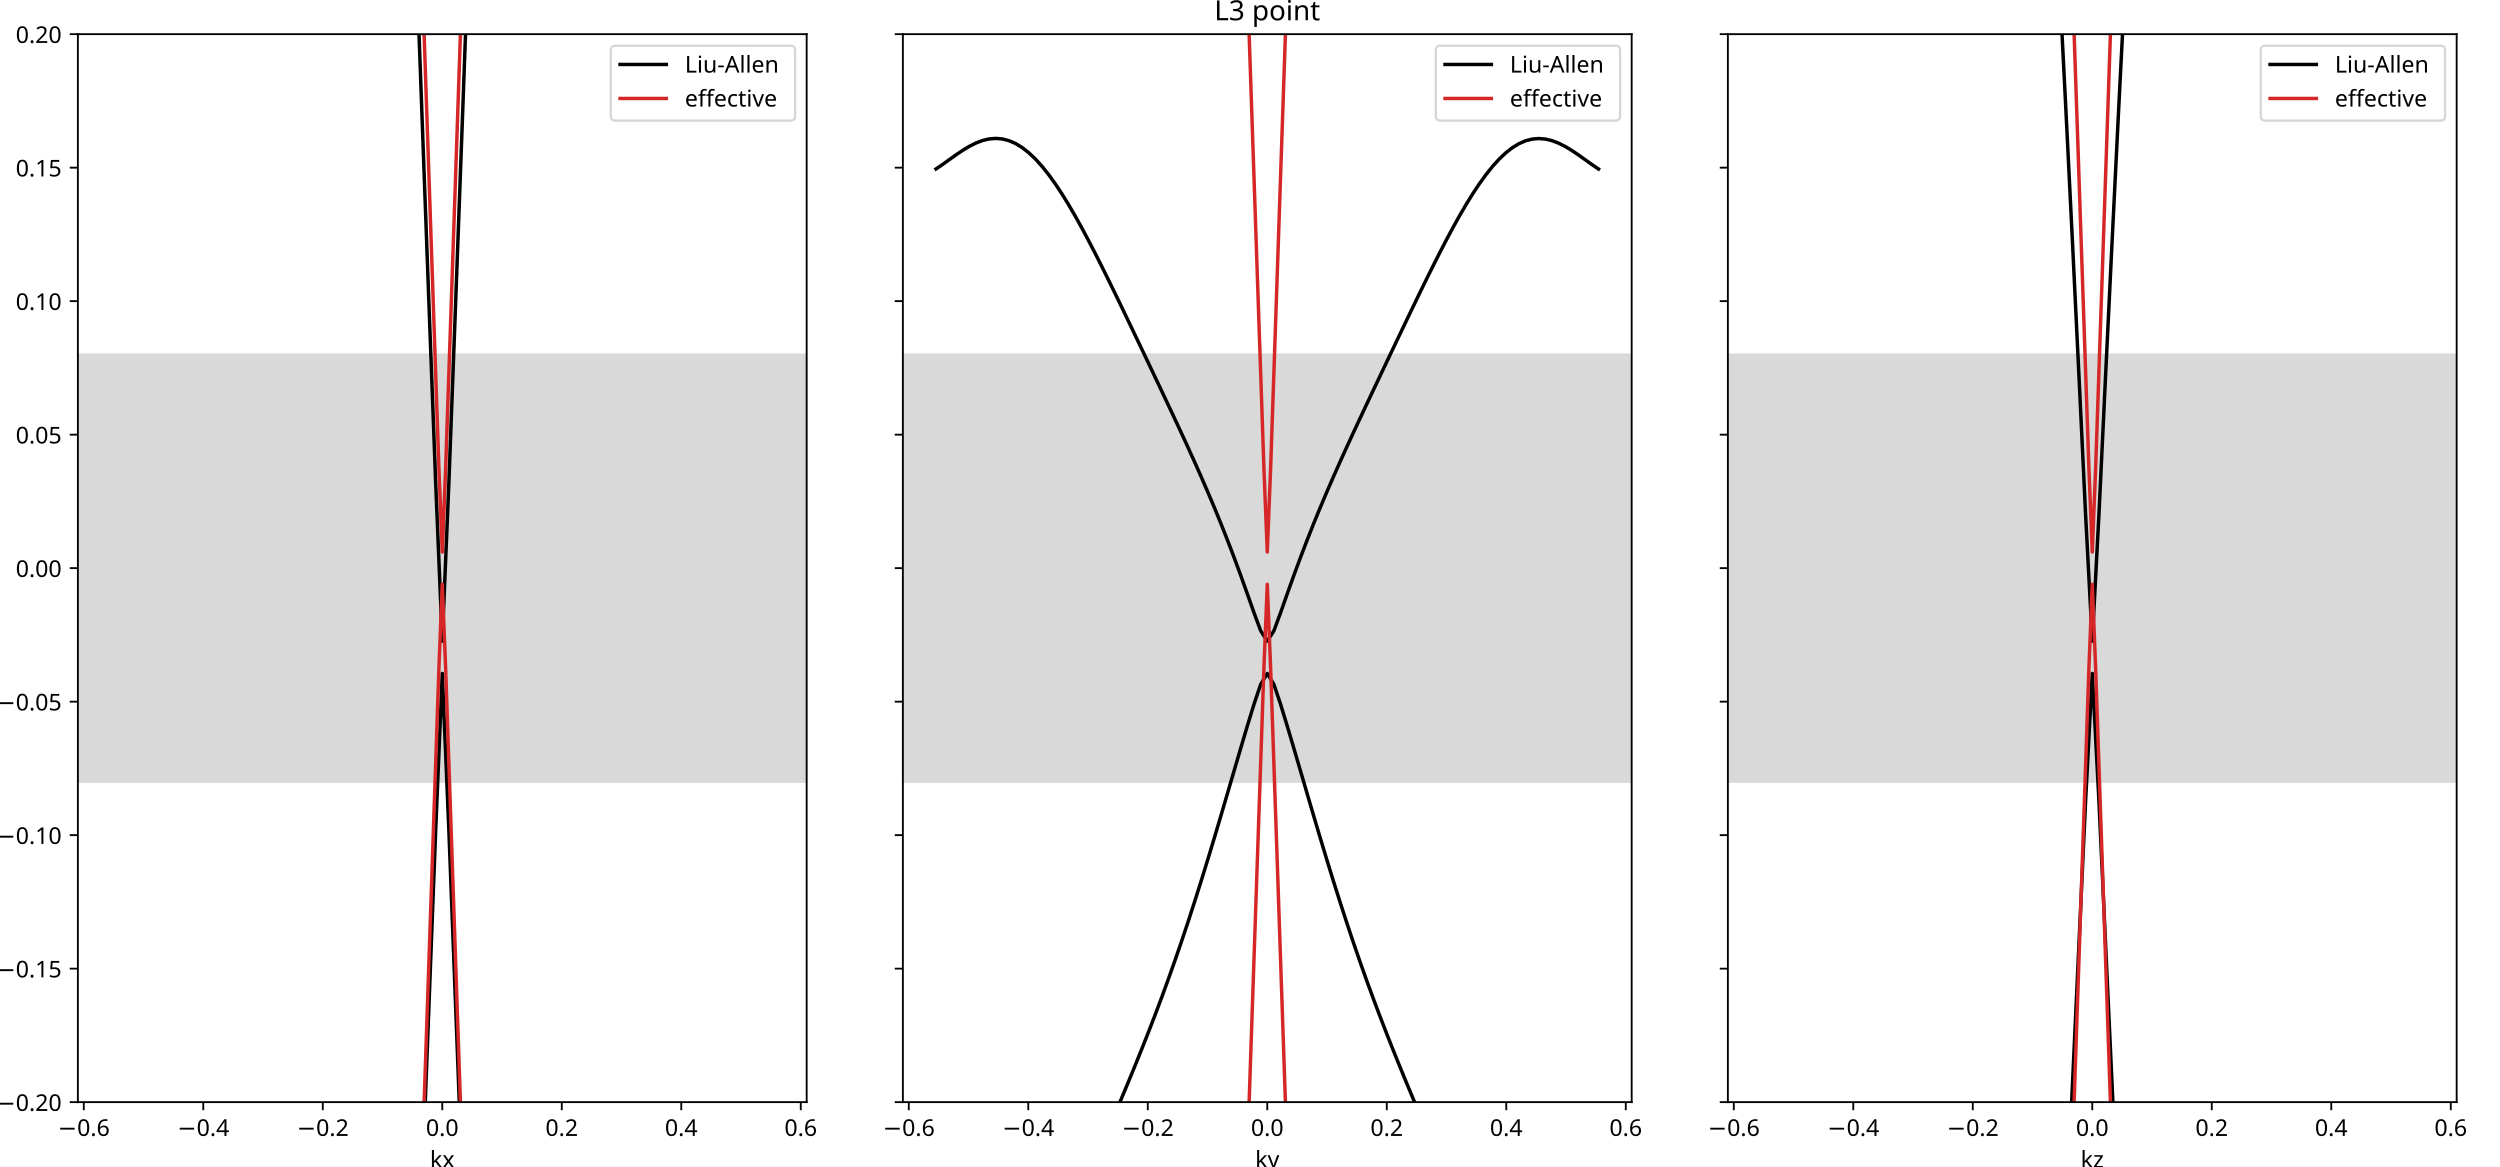
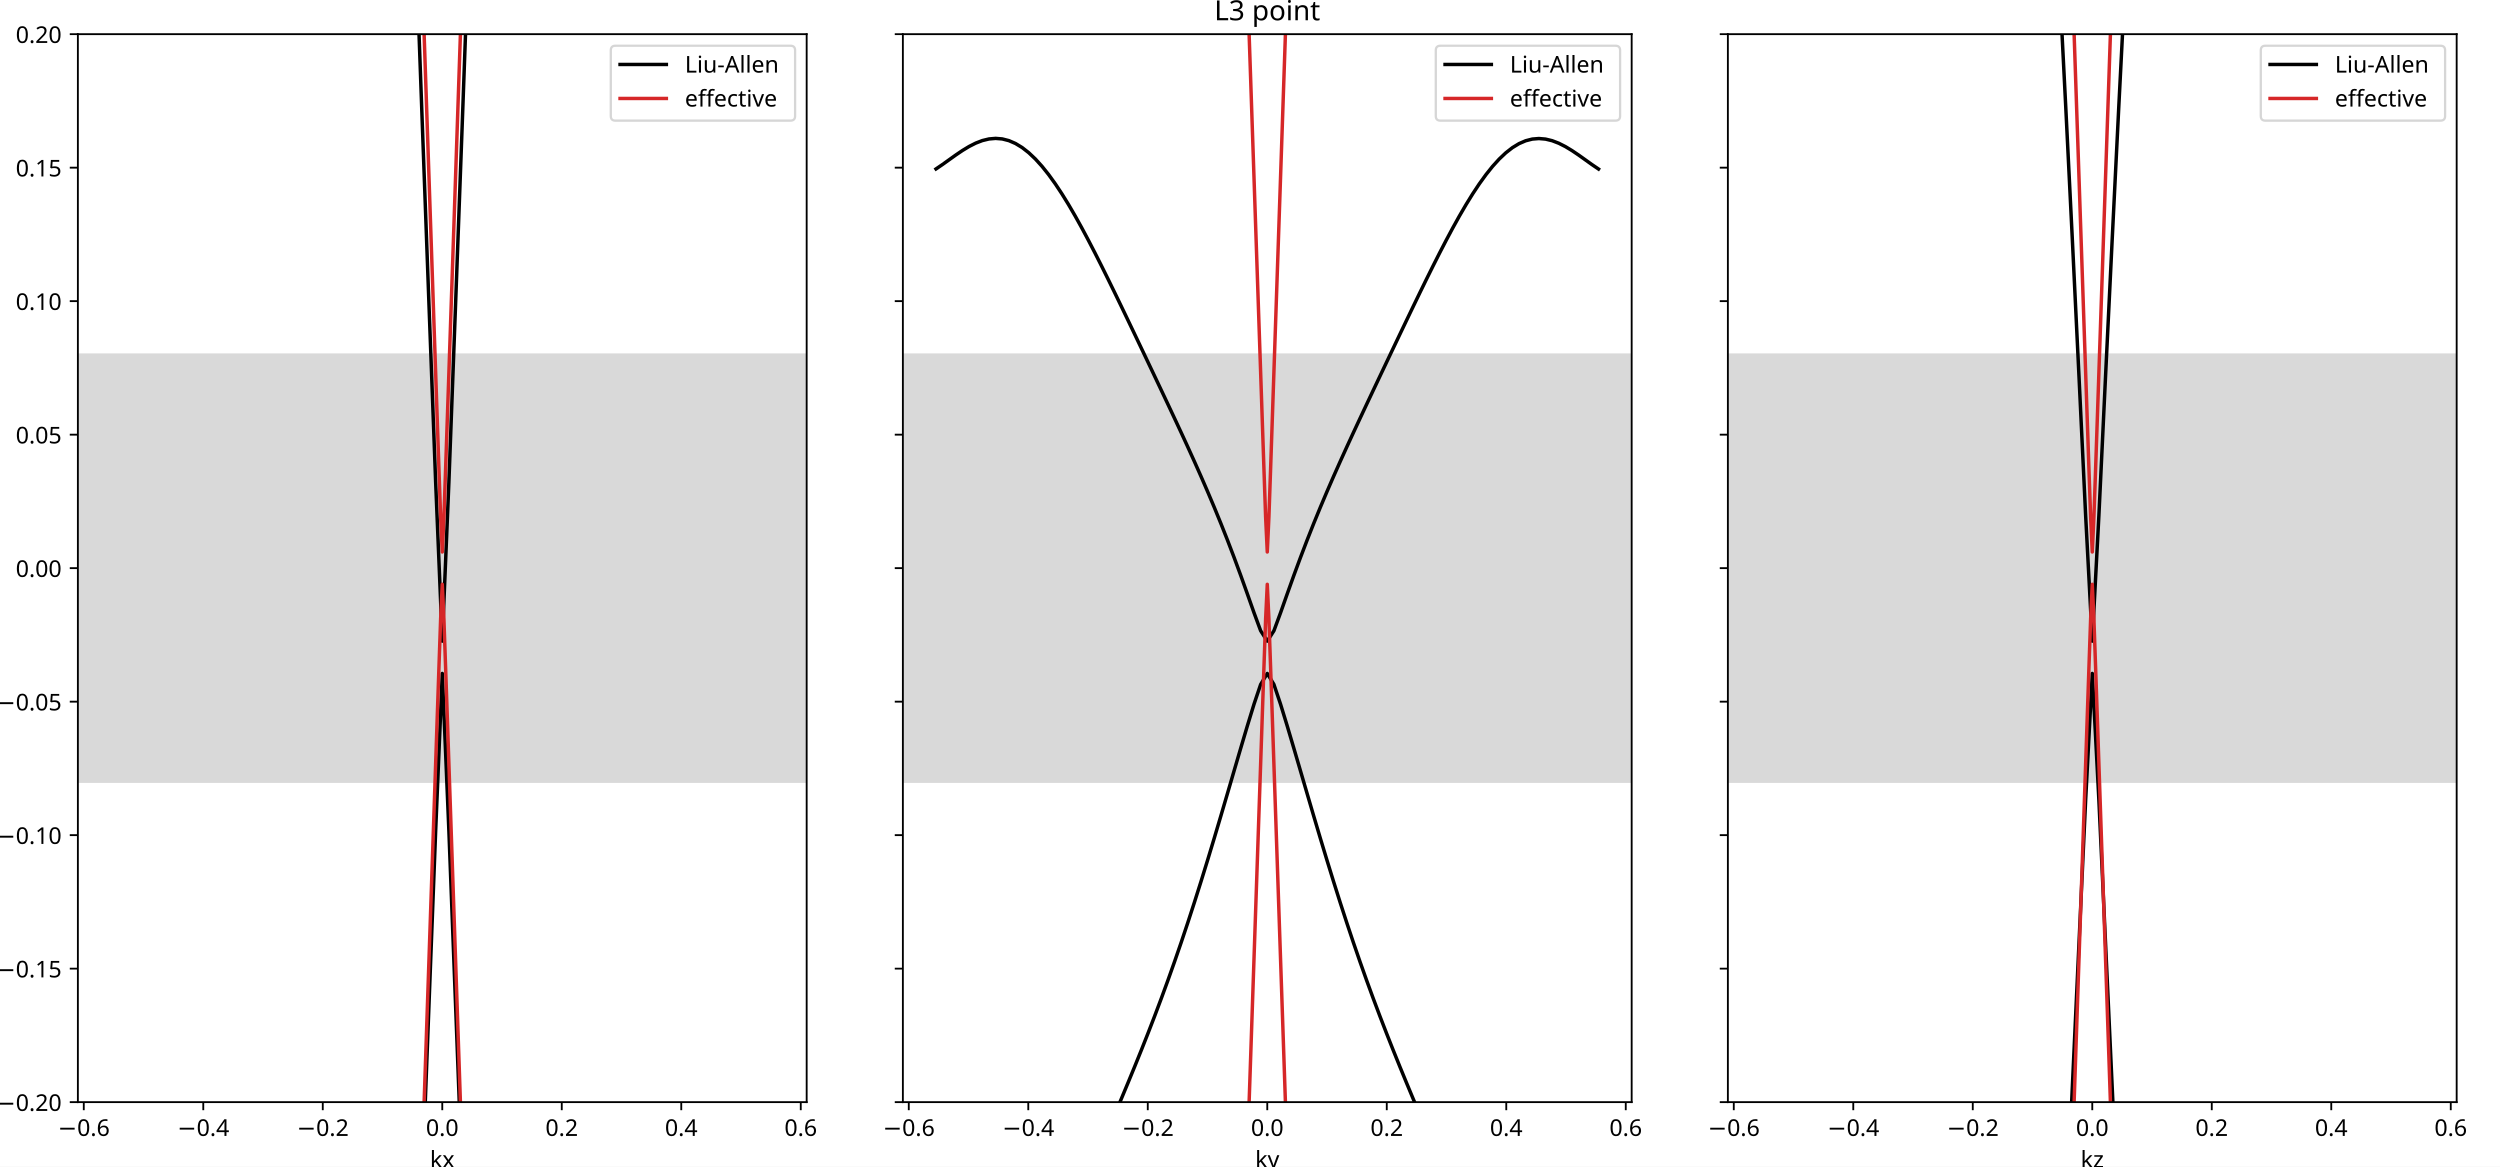
<svg xmlns="http://www.w3.org/2000/svg" xmlns:xlink="http://www.w3.org/1999/xlink" width="1080pt" height="504pt" viewBox="0 0 1080 504" version="1.1">
  <defs>
    <style type="text/css">*{stroke-linejoin: round; stroke-linecap: butt}</style>
  </defs>
  <g id="figure_1">
    <g id="patch_1">
      <path d="M 0 504  L 1080 504  L 1080 0  L 0 0  z " style="fill: #ffffff" />
    </g>
    <g id="axes_1">
      <g id="patch_2">
        <path d="M 33.64 476.12  L 348.48 476.12  L 348.48 14.76  L 33.64 14.76  z " style="fill: #ffffff" />
      </g>
      <g id="patch_3">
-         <path d="M 33.64 337.712  L 33.64 153.168  L 348.48 153.168  L 348.48 337.712  z " clip-path="url(#p30c60758bc)" style="fill: #808080; opacity: 0.3; stroke: #808080; stroke-linejoin: miter" />
+         <path d="M 33.64 337.712  L 33.64 153.168  L 348.48 153.168  L 348.48 337.712  z " clip-path="url(#p74055f73b6)" style="fill: #808080; opacity: 0.3; stroke: #808080; stroke-linejoin: miter" />
      </g>
      <g id="matplotlib.axis_1">
        <g id="xtick_1">
          <g id="line2d_1">
            <defs>
-               <path id="mca5bfeb4ad" d="M 0 0  L 0 3.5  " style="stroke: #000000; stroke-width: 0.8" />
+               <path id="m273c7fa2bd" d="M 0 0  L 0 3.5  " style="stroke: #000000; stroke-width: 0.8" />
            </defs>
            <g>
-               <use xlink:href="#mca5bfeb4ad" x="36.191" y="476.12" style="stroke: #000000; stroke-width: 0.8" />
+               <use xlink:href="#m273c7fa2bd" x="36.191" y="476.12" style="stroke: #000000; stroke-width: 0.8" />
            </g>
          </g>
          <g id="text_1">
            <text style="font: 10px 'sans-serif'; text-anchor: middle" x="36.191" y="490.718" transform="rotate(-0, 36.1912, 490.7184)">−0.6</text>
          </g>
        </g>
        <g id="xtick_2">
          <g id="line2d_2">
            <g>
-               <use xlink:href="#mca5bfeb4ad" x="87.814" y="476.12" style="stroke: #000000; stroke-width: 0.8" />
+               <use xlink:href="#m273c7fa2bd" x="87.814" y="476.12" style="stroke: #000000; stroke-width: 0.8" />
            </g>
          </g>
          <g id="text_2">
            <text style="font: 10px 'sans-serif'; text-anchor: middle" x="87.814" y="490.718" transform="rotate(-0, 87.81414, 490.7184)">−0.4</text>
          </g>
        </g>
        <g id="xtick_3">
          <g id="line2d_3">
            <g>
-               <use xlink:href="#mca5bfeb4ad" x="139.437" y="476.12" style="stroke: #000000; stroke-width: 0.8" />
+               <use xlink:href="#m273c7fa2bd" x="139.437" y="476.12" style="stroke: #000000; stroke-width: 0.8" />
            </g>
          </g>
          <g id="text_3">
            <text style="font: 10px 'sans-serif'; text-anchor: middle" x="139.437" y="490.718" transform="rotate(-0, 139.4371, 490.7184)">−0.2</text>
          </g>
        </g>
        <g id="xtick_4">
          <g id="line2d_4">
            <g>
-               <use xlink:href="#mca5bfeb4ad" x="191.06" y="476.12" style="stroke: #000000; stroke-width: 0.8" />
+               <use xlink:href="#m273c7fa2bd" x="191.06" y="476.12" style="stroke: #000000; stroke-width: 0.8" />
            </g>
          </g>
          <g id="text_4">
            <text style="font: 10px 'sans-serif'; text-anchor: middle" x="191.06" y="490.718" transform="rotate(-0, 191.06, 490.7184)">0.0</text>
          </g>
        </g>
        <g id="xtick_5">
          <g id="line2d_5">
            <g>
-               <use xlink:href="#mca5bfeb4ad" x="242.683" y="476.12" style="stroke: #000000; stroke-width: 0.8" />
+               <use xlink:href="#m273c7fa2bd" x="242.683" y="476.12" style="stroke: #000000; stroke-width: 0.8" />
            </g>
          </g>
          <g id="text_5">
            <text style="font: 10px 'sans-serif'; text-anchor: middle" x="242.683" y="490.718" transform="rotate(-0, 242.6829, 490.7184)">0.2</text>
          </g>
        </g>
        <g id="xtick_6">
          <g id="line2d_6">
            <g>
-               <use xlink:href="#mca5bfeb4ad" x="294.306" y="476.12" style="stroke: #000000; stroke-width: 0.8" />
+               <use xlink:href="#m273c7fa2bd" x="294.306" y="476.12" style="stroke: #000000; stroke-width: 0.8" />
            </g>
          </g>
          <g id="text_6">
            <text style="font: 10px 'sans-serif'; text-anchor: middle" x="294.306" y="490.718" transform="rotate(-0, 294.3059, 490.7184)">0.4</text>
          </g>
        </g>
        <g id="xtick_7">
          <g id="line2d_7">
            <g>
-               <use xlink:href="#mca5bfeb4ad" x="345.929" y="476.12" style="stroke: #000000; stroke-width: 0.8" />
+               <use xlink:href="#m273c7fa2bd" x="345.929" y="476.12" style="stroke: #000000; stroke-width: 0.8" />
            </g>
          </g>
          <g id="text_7">
            <text style="font: 10px 'sans-serif'; text-anchor: middle" x="345.929" y="490.718" transform="rotate(-0, 345.9288, 490.7184)">0.6</text>
          </g>
        </g>
        <g id="text_8">
          <text style="font: 10px 'sans-serif'; text-anchor: middle" x="191.06" y="504.397" transform="rotate(-0, 191.06, 504.3966)">kx</text>
        </g>
      </g>
      <g id="matplotlib.axis_2">
        <g id="ytick_1">
          <g id="line2d_8">
            <defs>
-               <path id="mf12e2f849e" d="M 0 0  L -3.5 0  " style="stroke: #000000; stroke-width: 0.8" />
+               <path id="m81fbe93cb8" d="M 0 0  L -3.5 0  " style="stroke: #000000; stroke-width: 0.8" />
            </defs>
            <g>
-               <use xlink:href="#mf12e2f849e" x="33.64" y="476.12" style="stroke: #000000; stroke-width: 0.8" />
+               <use xlink:href="#m81fbe93cb8" x="33.64" y="476.12" style="stroke: #000000; stroke-width: 0.8" />
            </g>
          </g>
          <g id="text_9">
            <text style="font: 10px 'sans-serif'; text-anchor: end" x="26.64" y="479.919" transform="rotate(-0, 26.64, 479.9192)">−0.20</text>
          </g>
        </g>
        <g id="ytick_2">
          <g id="line2d_9">
            <g>
-               <use xlink:href="#mf12e2f849e" x="33.64" y="418.45" style="stroke: #000000; stroke-width: 0.8" />
+               <use xlink:href="#m81fbe93cb8" x="33.64" y="418.45" style="stroke: #000000; stroke-width: 0.8" />
            </g>
          </g>
          <g id="text_10">
            <text style="font: 10px 'sans-serif'; text-anchor: end" x="26.64" y="422.249" transform="rotate(-0, 26.64, 422.2492)">−0.15</text>
          </g>
        </g>
        <g id="ytick_3">
          <g id="line2d_10">
            <g>
-               <use xlink:href="#mf12e2f849e" x="33.64" y="360.78" style="stroke: #000000; stroke-width: 0.8" />
+               <use xlink:href="#m81fbe93cb8" x="33.64" y="360.78" style="stroke: #000000; stroke-width: 0.8" />
            </g>
          </g>
          <g id="text_11">
            <text style="font: 10px 'sans-serif'; text-anchor: end" x="26.64" y="364.579" transform="rotate(-0, 26.64, 364.5792)">−0.10</text>
          </g>
        </g>
        <g id="ytick_4">
          <g id="line2d_11">
            <g>
-               <use xlink:href="#mf12e2f849e" x="33.64" y="303.11" style="stroke: #000000; stroke-width: 0.8" />
+               <use xlink:href="#m81fbe93cb8" x="33.64" y="303.11" style="stroke: #000000; stroke-width: 0.8" />
            </g>
          </g>
          <g id="text_12">
            <text style="font: 10px 'sans-serif'; text-anchor: end" x="26.64" y="306.909" transform="rotate(-0, 26.64, 306.9092)">−0.05</text>
          </g>
        </g>
        <g id="ytick_5">
          <g id="line2d_12">
            <g>
-               <use xlink:href="#mf12e2f849e" x="33.64" y="245.44" style="stroke: #000000; stroke-width: 0.8" />
+               <use xlink:href="#m81fbe93cb8" x="33.64" y="245.44" style="stroke: #000000; stroke-width: 0.8" />
            </g>
          </g>
          <g id="text_13">
            <text style="font: 10px 'sans-serif'; text-anchor: end" x="26.64" y="249.239" transform="rotate(-0, 26.64, 249.2392)">0.00</text>
          </g>
        </g>
        <g id="ytick_6">
          <g id="line2d_13">
            <g>
-               <use xlink:href="#mf12e2f849e" x="33.64" y="187.77" style="stroke: #000000; stroke-width: 0.8" />
+               <use xlink:href="#m81fbe93cb8" x="33.64" y="187.77" style="stroke: #000000; stroke-width: 0.8" />
            </g>
          </g>
          <g id="text_14">
            <text style="font: 10px 'sans-serif'; text-anchor: end" x="26.64" y="191.569" transform="rotate(-0, 26.64, 191.5692)">0.05</text>
          </g>
        </g>
        <g id="ytick_7">
          <g id="line2d_14">
            <g>
-               <use xlink:href="#mf12e2f849e" x="33.64" y="130.1" style="stroke: #000000; stroke-width: 0.8" />
+               <use xlink:href="#m81fbe93cb8" x="33.64" y="130.1" style="stroke: #000000; stroke-width: 0.8" />
            </g>
          </g>
          <g id="text_15">
            <text style="font: 10px 'sans-serif'; text-anchor: end" x="26.64" y="133.899" transform="rotate(-0, 26.64, 133.8992)">0.10</text>
          </g>
        </g>
        <g id="ytick_8">
          <g id="line2d_15">
            <g>
-               <use xlink:href="#mf12e2f849e" x="33.64" y="72.43" style="stroke: #000000; stroke-width: 0.8" />
+               <use xlink:href="#m81fbe93cb8" x="33.64" y="72.43" style="stroke: #000000; stroke-width: 0.8" />
            </g>
          </g>
          <g id="text_16">
            <text style="font: 10px 'sans-serif'; text-anchor: end" x="26.64" y="76.229" transform="rotate(-0, 26.64, 76.22922)">0.15</text>
          </g>
        </g>
        <g id="ytick_9">
          <g id="line2d_16">
            <g>
-               <use xlink:href="#mf12e2f849e" x="33.64" y="14.76" style="stroke: #000000; stroke-width: 0.8" />
+               <use xlink:href="#m81fbe93cb8" x="33.64" y="14.76" style="stroke: #000000; stroke-width: 0.8" />
            </g>
          </g>
          <g id="text_17">
            <text style="font: 10px 'sans-serif'; text-anchor: end" x="26.64" y="18.559" transform="rotate(-0, 26.64, 18.55922)">0.20</text>
          </g>
        </g>
        <g id="text_18">
          <text style="font: 10px 'sans-serif'; text-anchor: middle" x="-10.085" y="245.44" transform="rotate(-90, -10.085, 245.44)">Energy</text>
        </g>
      </g>
      <g id="line2d_17">
-         <path d="M 182.612 505  L 185.336 433.629  L 188.198 359.078  L 191.06 290.936  L 193.922 359.078  L 196.784 433.629  L 199.508 505  " clip-path="url(#p30c60758bc)" style="fill: none; stroke: #000000; stroke-width: 1.5; stroke-linecap: square" />
+         <path d="M 182.612 505  L 185.336 433.629  L 188.198 359.078  L 191.06 290.936  L 193.922 359.078  L 196.784 433.629  L 199.508 505  " clip-path="url(#p74055f73b6)" style="fill: none; stroke: #000000; stroke-width: 1.5; stroke-linecap: square" />
      </g>
      <g id="line2d_18">
-         <path d="M 180.446 -1  L 182.473 54.667  L 185.336 132.114  L 188.198 208.266  L 191.06 276.963  L 193.922 208.266  L 196.784 132.114  L 199.647 54.667  L 201.674 -1  " clip-path="url(#p30c60758bc)" style="fill: none; stroke: #000000; stroke-width: 1.5; stroke-linecap: square" />
+         <path d="M 180.446 -1  L 182.473 54.667  L 185.336 132.114  L 188.198 208.266  L 191.06 276.963  L 193.922 208.266  L 196.784 132.114  L 199.647 54.667  L 201.674 -1  " clip-path="url(#p74055f73b6)" style="fill: none; stroke: #000000; stroke-width: 1.5; stroke-linecap: square" />
      </g>
      <g id="line2d_19">
-         <path d="M 182.238 505  L 182.473 498.089  L 183.905 456.016  L 185.336 413.953  L 186.767 371.909  L 188.198 329.914  L 189.629 288.108  L 191.06 252.427  L 192.491 288.108  L 193.922 329.914  L 195.353 371.909  L 196.784 413.953  L 198.215 456.016  L 199.647 498.089  L 199.882 505  " clip-path="url(#p30c60758bc)" style="fill: none; stroke: #d62728; stroke-width: 1.5; stroke-linecap: square" />
+         <path d="M 182.238 505  L 182.473 498.089  L 183.189 477.052  L 183.905 456.016  L 184.62 434.983  L 185.336 413.953  L 186.051 392.928  L 186.767 371.909  L 187.482 350.902  L 188.198 329.914  L 188.913 308.963  L 189.629 288.108  L 190.344 267.615  L 191.06 252.427  L 191.776 267.615  L 192.491 288.108  L 193.207 308.963  L 193.922 329.914  L 194.638 350.902  L 195.353 371.909  L 196.069 392.928  L 196.784 413.953  L 197.5 434.983  L 198.215 456.016  L 198.931 477.052  L 199.647 498.089  L 199.882 505  " clip-path="url(#p74055f73b6)" style="fill: none; stroke: #d62728; stroke-width: 1.5; stroke-linecap: square" />
      </g>
      <g id="line2d_20">
-         <path d="M 182.685 -1  L 183.905 34.864  L 185.336 76.927  L 186.767 118.971  L 188.198 160.966  L 189.629 202.772  L 191.06 238.453  L 192.491 202.772  L 193.922 160.966  L 195.353 118.971  L 196.784 76.927  L 198.215 34.864  L 199.435 -1  " clip-path="url(#p30c60758bc)" style="fill: none; stroke: #d62728; stroke-width: 1.5; stroke-linecap: square" />
+         <path d="M 182.685 -1  L 183.189 13.828  L 183.905 34.864  L 184.62 55.897  L 185.336 76.927  L 186.051 97.952  L 186.767 118.971  L 187.482 139.978  L 188.198 160.966  L 188.913 181.917  L 189.629 202.772  L 190.344 223.265  L 191.06 238.453  L 191.776 223.265  L 192.491 202.772  L 193.207 181.917  L 193.922 160.966  L 194.638 139.978  L 195.353 118.971  L 196.069 97.952  L 196.784 76.927  L 197.5 55.897  L 198.215 34.864  L 198.931 13.828  L 199.435 -1  " clip-path="url(#p74055f73b6)" style="fill: none; stroke: #d62728; stroke-width: 1.5; stroke-linecap: square" />
      </g>
      <g id="patch_4">
        <path d="M 33.64 476.12  L 33.64 14.76  " style="fill: none; stroke: #000000; stroke-width: 0.8; stroke-linejoin: miter; stroke-linecap: square" />
      </g>
      <g id="patch_5">
        <path d="M 348.48 476.12  L 348.48 14.76  " style="fill: none; stroke: #000000; stroke-width: 0.8; stroke-linejoin: miter; stroke-linecap: square" />
      </g>
      <g id="patch_6">
        <path d="M 33.64 476.12  L 348.48 476.12  " style="fill: none; stroke: #000000; stroke-width: 0.8; stroke-linejoin: miter; stroke-linecap: square" />
      </g>
      <g id="patch_7">
        <path d="M 33.64 14.76  L 348.48 14.76  " style="fill: none; stroke: #000000; stroke-width: 0.8; stroke-linejoin: miter; stroke-linecap: square" />
      </g>
      <g id="legend_1">
        <g id="patch_8">
          <path d="M 265.864 52.116  L 341.48 52.116  Q 343.48 52.116 343.48 50.116  L 343.48 21.76  Q 343.48 19.76 341.48 19.76  L 265.864 19.76  Q 263.864 19.76 263.864 21.76  L 263.864 50.116  Q 263.864 52.116 265.864 52.116  z " style="fill: #ffffff; opacity: 0.8; stroke: #cccccc; stroke-linejoin: miter" />
        </g>
        <g id="line2d_21">
          <path d="M 267.864 27.858  L 277.864 27.858  L 287.864 27.858  " style="fill: none; stroke: #000000; stroke-width: 1.5; stroke-linecap: square" />
        </g>
        <g id="text_19">
          <text style="font: 10px 'sans-serif'; text-anchor: start" x="295.864" y="31.358" transform="rotate(-0, 295.8644, 31.35844)">Liu-Allen</text>
        </g>
        <g id="line2d_22">
          <path d="M 267.864 42.537  L 277.864 42.537  L 287.864 42.537  " style="fill: none; stroke: #d62728; stroke-width: 1.5; stroke-linecap: square" />
        </g>
        <g id="text_20">
          <text style="font: 10px 'sans-serif'; text-anchor: start" x="295.864" y="46.037" transform="rotate(-0, 295.8644, 46.03656)">effective</text>
        </g>
      </g>
    </g>
    <g id="axes_2">
      <g id="patch_9">
        <path d="M 390.04 476.12  L 704.88 476.12  L 704.88 14.76  L 390.04 14.76  z " style="fill: #ffffff" />
      </g>
      <g id="patch_10">
-         <path d="M 390.04 337.712  L 390.04 153.168  L 704.88 153.168  L 704.88 337.712  z " clip-path="url(#pe5bb4cc09f)" style="fill: #808080; opacity: 0.3; stroke: #808080; stroke-linejoin: miter" />
+         <path d="M 390.04 337.712  L 390.04 153.168  L 704.88 153.168  L 704.88 337.712  z " clip-path="url(#pf77ddab4cf)" style="fill: #808080; opacity: 0.3; stroke: #808080; stroke-linejoin: miter" />
      </g>
      <g id="matplotlib.axis_3">
        <g id="xtick_8">
          <g id="line2d_23">
            <g>
-               <use xlink:href="#mca5bfeb4ad" x="392.591" y="476.12" style="stroke: #000000; stroke-width: 0.8" />
+               <use xlink:href="#m273c7fa2bd" x="392.591" y="476.12" style="stroke: #000000; stroke-width: 0.8" />
            </g>
          </g>
          <g id="text_21">
            <text style="font: 10px 'sans-serif'; text-anchor: middle" x="392.591" y="490.718" transform="rotate(-0, 392.5912, 490.7184)">−0.6</text>
          </g>
        </g>
        <g id="xtick_9">
          <g id="line2d_24">
            <g>
-               <use xlink:href="#mca5bfeb4ad" x="444.214" y="476.12" style="stroke: #000000; stroke-width: 0.8" />
+               <use xlink:href="#m273c7fa2bd" x="444.214" y="476.12" style="stroke: #000000; stroke-width: 0.8" />
            </g>
          </g>
          <g id="text_22">
            <text style="font: 10px 'sans-serif'; text-anchor: middle" x="444.214" y="490.718" transform="rotate(-0, 444.2141, 490.7184)">−0.4</text>
          </g>
        </g>
        <g id="xtick_10">
          <g id="line2d_25">
            <g>
-               <use xlink:href="#mca5bfeb4ad" x="495.837" y="476.12" style="stroke: #000000; stroke-width: 0.8" />
+               <use xlink:href="#m273c7fa2bd" x="495.837" y="476.12" style="stroke: #000000; stroke-width: 0.8" />
            </g>
          </g>
          <g id="text_23">
            <text style="font: 10px 'sans-serif'; text-anchor: middle" x="495.837" y="490.718" transform="rotate(-0, 495.8371, 490.7184)">−0.2</text>
          </g>
        </g>
        <g id="xtick_11">
          <g id="line2d_26">
            <g>
-               <use xlink:href="#mca5bfeb4ad" x="547.46" y="476.12" style="stroke: #000000; stroke-width: 0.8" />
+               <use xlink:href="#m273c7fa2bd" x="547.46" y="476.12" style="stroke: #000000; stroke-width: 0.8" />
            </g>
          </g>
          <g id="text_24">
            <text style="font: 10px 'sans-serif'; text-anchor: middle" x="547.46" y="490.718" transform="rotate(-0, 547.46, 490.7184)">0.0</text>
          </g>
        </g>
        <g id="xtick_12">
          <g id="line2d_27">
            <g>
-               <use xlink:href="#mca5bfeb4ad" x="599.083" y="476.12" style="stroke: #000000; stroke-width: 0.8" />
+               <use xlink:href="#m273c7fa2bd" x="599.083" y="476.12" style="stroke: #000000; stroke-width: 0.8" />
            </g>
          </g>
          <g id="text_25">
            <text style="font: 10px 'sans-serif'; text-anchor: middle" x="599.083" y="490.718" transform="rotate(-0, 599.0829, 490.7184)">0.2</text>
          </g>
        </g>
        <g id="xtick_13">
          <g id="line2d_28">
            <g>
-               <use xlink:href="#mca5bfeb4ad" x="650.706" y="476.12" style="stroke: #000000; stroke-width: 0.8" />
+               <use xlink:href="#m273c7fa2bd" x="650.706" y="476.12" style="stroke: #000000; stroke-width: 0.8" />
            </g>
          </g>
          <g id="text_26">
            <text style="font: 10px 'sans-serif'; text-anchor: middle" x="650.706" y="490.718" transform="rotate(-0, 650.7059, 490.7184)">0.4</text>
          </g>
        </g>
        <g id="xtick_14">
          <g id="line2d_29">
            <g>
-               <use xlink:href="#mca5bfeb4ad" x="702.329" y="476.12" style="stroke: #000000; stroke-width: 0.8" />
+               <use xlink:href="#m273c7fa2bd" x="702.329" y="476.12" style="stroke: #000000; stroke-width: 0.8" />
            </g>
          </g>
          <g id="text_27">
            <text style="font: 10px 'sans-serif'; text-anchor: middle" x="702.329" y="490.718" transform="rotate(-0, 702.3288, 490.7184)">0.6</text>
          </g>
        </g>
        <g id="text_28">
          <text style="font: 10px 'sans-serif'; text-anchor: middle" x="547.46" y="504.397" transform="rotate(-0, 547.46, 504.3966)">ky</text>
        </g>
      </g>
      <g id="matplotlib.axis_4">
        <g id="ytick_10">
          <g id="line2d_30">
            <g>
-               <use xlink:href="#mf12e2f849e" x="390.04" y="476.12" style="stroke: #000000; stroke-width: 0.8" />
+               <use xlink:href="#m81fbe93cb8" x="390.04" y="476.12" style="stroke: #000000; stroke-width: 0.8" />
            </g>
          </g>
        </g>
        <g id="ytick_11">
          <g id="line2d_31">
            <g>
-               <use xlink:href="#mf12e2f849e" x="390.04" y="418.45" style="stroke: #000000; stroke-width: 0.8" />
+               <use xlink:href="#m81fbe93cb8" x="390.04" y="418.45" style="stroke: #000000; stroke-width: 0.8" />
            </g>
          </g>
        </g>
        <g id="ytick_12">
          <g id="line2d_32">
            <g>
-               <use xlink:href="#mf12e2f849e" x="390.04" y="360.78" style="stroke: #000000; stroke-width: 0.8" />
+               <use xlink:href="#m81fbe93cb8" x="390.04" y="360.78" style="stroke: #000000; stroke-width: 0.8" />
            </g>
          </g>
        </g>
        <g id="ytick_13">
          <g id="line2d_33">
            <g>
-               <use xlink:href="#mf12e2f849e" x="390.04" y="303.11" style="stroke: #000000; stroke-width: 0.8" />
+               <use xlink:href="#m81fbe93cb8" x="390.04" y="303.11" style="stroke: #000000; stroke-width: 0.8" />
            </g>
          </g>
        </g>
        <g id="ytick_14">
          <g id="line2d_34">
            <g>
-               <use xlink:href="#mf12e2f849e" x="390.04" y="245.44" style="stroke: #000000; stroke-width: 0.8" />
+               <use xlink:href="#m81fbe93cb8" x="390.04" y="245.44" style="stroke: #000000; stroke-width: 0.8" />
            </g>
          </g>
        </g>
        <g id="ytick_15">
          <g id="line2d_35">
            <g>
-               <use xlink:href="#mf12e2f849e" x="390.04" y="187.77" style="stroke: #000000; stroke-width: 0.8" />
+               <use xlink:href="#m81fbe93cb8" x="390.04" y="187.77" style="stroke: #000000; stroke-width: 0.8" />
            </g>
          </g>
        </g>
        <g id="ytick_16">
          <g id="line2d_36">
            <g>
-               <use xlink:href="#mf12e2f849e" x="390.04" y="130.1" style="stroke: #000000; stroke-width: 0.8" />
+               <use xlink:href="#m81fbe93cb8" x="390.04" y="130.1" style="stroke: #000000; stroke-width: 0.8" />
            </g>
          </g>
        </g>
        <g id="ytick_17">
          <g id="line2d_37">
            <g>
-               <use xlink:href="#mf12e2f849e" x="390.04" y="72.43" style="stroke: #000000; stroke-width: 0.8" />
+               <use xlink:href="#m81fbe93cb8" x="390.04" y="72.43" style="stroke: #000000; stroke-width: 0.8" />
            </g>
          </g>
        </g>
        <g id="ytick_18">
          <g id="line2d_38">
            <g>
-               <use xlink:href="#mf12e2f849e" x="390.04" y="14.76" style="stroke: #000000; stroke-width: 0.8" />
+               <use xlink:href="#m81fbe93cb8" x="390.04" y="14.76" style="stroke: #000000; stroke-width: 0.8" />
            </g>
          </g>
        </g>
      </g>
      <g id="line2d_39">
-         <path d="M 471.579 505  L 473.043 501.538  L 475.905 494.797  L 478.768 488.06  L 481.63 481.305  L 484.492 474.506  L 487.354 467.639  L 490.216 460.678  L 493.079 453.594  L 495.941 446.363  L 498.803 438.958  L 501.665 431.356  L 504.527 423.537  L 507.389 415.484  L 510.252 407.185  L 513.114 398.634  L 515.976 389.832  L 518.838 380.788  L 521.7 371.521  L 524.563 362.057  L 527.425 352.435  L 530.287 342.702  L 533.149 332.92  L 536.011 323.162  L 538.873 313.528  L 541.736 304.194  L 544.598 295.675  L 547.46 290.936  L 550.322 295.651  L 553.184 304.168  L 556.047 313.505  L 558.909 323.142  L 561.771 332.904  L 564.633 342.69  L 567.495 352.426  L 570.357 362.052  L 573.22 371.52  L 576.082 380.791  L 578.944 389.838  L 581.806 398.644  L 584.668 407.198  L 587.531 415.5  L 590.393 423.557  L 593.255 431.379  L 596.117 438.983  L 598.979 446.391  L 601.841 453.626  L 604.704 460.712  L 607.566 467.677  L 610.428 474.546  L 613.29 481.347  L 616.152 488.106  L 619.015 494.845  L 621.877 501.589  L 623.319 505  " clip-path="url(#pe5bb4cc09f)" style="fill: none; stroke: #000000; stroke-width: 1.5; stroke-linecap: square" />
+         <path d="M 471.579 505  L 473.043 501.538  L 475.905 494.797  L 478.768 488.06  L 481.63 481.305  L 484.492 474.506  L 487.354 467.639  L 490.216 460.678  L 493.079 453.594  L 495.941 446.363  L 498.803 438.958  L 501.665 431.356  L 504.527 423.537  L 507.389 415.484  L 510.252 407.185  L 513.114 398.634  L 515.976 389.832  L 518.838 380.788  L 521.7 371.521  L 524.563 362.057  L 527.425 352.435  L 530.287 342.702  L 533.149 332.92  L 536.011 323.162  L 538.873 313.528  L 541.736 304.194  L 544.598 295.675  L 547.46 290.936  L 550.322 295.651  L 553.184 304.168  L 556.047 313.505  L 558.909 323.142  L 561.771 332.904  L 564.633 342.69  L 567.495 352.426  L 570.357 362.052  L 573.22 371.52  L 576.082 380.791  L 578.944 389.838  L 581.806 398.644  L 584.668 407.198  L 587.531 415.5  L 590.393 423.557  L 593.255 431.379  L 596.117 438.983  L 598.979 446.391  L 601.841 453.626  L 604.704 460.712  L 607.566 467.677  L 610.428 474.546  L 613.29 481.347  L 616.152 488.106  L 619.015 494.845  L 621.877 501.589  L 623.319 505  " clip-path="url(#pf77ddab4cf)" style="fill: none; stroke: #000000; stroke-width: 1.5; stroke-linecap: square" />
      </g>
      <g id="line2d_40">
-         <path d="M 404.351 72.979  L 407.213 71.032  L 410.075 68.982  L 412.937 66.938  L 415.8 65.004  L 418.662 63.271  L 421.524 61.821  L 424.386 60.722  L 427.248 60.029  L 430.111 59.785  L 432.973 60.02  L 435.835 60.754  L 438.697 61.994  L 441.559 63.737  L 444.421 65.974  L 447.284 68.685  L 450.146 71.847  L 453.008 75.43  L 455.87 79.401  L 458.732 83.723  L 461.595 88.361  L 464.457 93.276  L 467.319 98.43  L 470.181 103.788  L 473.043 109.315  L 475.905 114.979  L 478.768 120.752  L 481.63 126.606  L 484.492 132.522  L 487.354 138.479  L 490.216 144.464  L 493.079 150.466  L 495.941 156.481  L 498.803 162.506  L 501.665 168.545  L 504.527 174.605  L 507.389 180.699  L 510.252 186.844  L 513.114 193.06  L 515.976 199.372  L 518.838 205.808  L 521.7 212.397  L 524.563 219.171  L 527.425 226.16  L 530.287 233.388  L 533.149 240.876  L 536.011 248.625  L 538.873 256.608  L 541.736 264.715  L 544.598 272.477  L 547.46 276.963  L 550.322 272.508  L 553.184 264.753  L 556.047 256.65  L 558.909 248.669  L 561.771 240.922  L 564.633 233.436  L 567.495 226.208  L 570.357 219.219  L 573.22 212.445  L 576.082 205.855  L 578.944 199.418  L 581.806 193.105  L 584.668 186.887  L 587.531 180.741  L 590.393 174.645  L 593.255 168.583  L 596.117 162.543  L 598.979 156.517  L 601.841 150.501  L 604.704 144.498  L 607.566 138.512  L 610.428 132.554  L 613.29 126.638  L 616.152 120.783  L 619.015 115.011  L 621.877 109.347  L 624.739 103.821  L 627.601 98.464  L 630.463 93.311  L 633.325 88.398  L 636.188 83.762  L 639.05 79.441  L 641.912 75.473  L 644.774 71.892  L 647.636 68.733  L 650.499 66.024  L 653.361 63.79  L 656.223 62.048  L 659.085 60.811  L 661.947 60.079  L 664.809 59.846  L 667.672 60.091  L 670.534 60.784  L 673.396 61.884  L 676.258 63.333  L 679.12 65.065  L 681.983 66.997  L 684.845 69.038  L 687.707 71.084  L 690.569 73.026  " clip-path="url(#pe5bb4cc09f)" style="fill: none; stroke: #000000; stroke-width: 1.5; stroke-linecap: square" />
+         <path d="M 404.351 72.979  L 407.213 71.032  L 410.075 68.982  L 412.937 66.938  L 415.8 65.004  L 418.662 63.271  L 421.524 61.821  L 424.386 60.722  L 427.248 60.029  L 430.111 59.785  L 432.973 60.02  L 435.835 60.754  L 438.697 61.994  L 441.559 63.737  L 444.421 65.974  L 447.284 68.685  L 450.146 71.847  L 453.008 75.43  L 455.87 79.401  L 458.732 83.723  L 461.595 88.361  L 464.457 93.276  L 467.319 98.43  L 470.181 103.788  L 473.043 109.315  L 475.905 114.979  L 478.768 120.752  L 481.63 126.606  L 484.492 132.522  L 487.354 138.479  L 490.216 144.464  L 493.079 150.466  L 495.941 156.481  L 498.803 162.506  L 501.665 168.545  L 504.527 174.605  L 507.389 180.699  L 510.252 186.844  L 513.114 193.06  L 515.976 199.372  L 518.838 205.808  L 521.7 212.397  L 524.563 219.171  L 527.425 226.16  L 530.287 233.388  L 533.149 240.876  L 536.011 248.625  L 538.873 256.608  L 541.736 264.715  L 544.598 272.477  L 547.46 276.963  L 550.322 272.508  L 553.184 264.753  L 556.047 256.65  L 558.909 248.669  L 561.771 240.922  L 564.633 233.436  L 567.495 226.208  L 570.357 219.219  L 573.22 212.445  L 576.082 205.855  L 578.944 199.418  L 581.806 193.105  L 584.668 186.887  L 587.531 180.741  L 590.393 174.645  L 593.255 168.583  L 596.117 162.543  L 598.979 156.517  L 601.841 150.501  L 604.704 144.498  L 607.566 138.512  L 610.428 132.554  L 613.29 126.638  L 616.152 120.783  L 619.015 115.011  L 621.877 109.347  L 624.739 103.821  L 627.601 98.464  L 630.463 93.311  L 633.325 88.398  L 636.188 83.762  L 639.05 79.441  L 641.912 75.473  L 644.774 71.892  L 647.636 68.733  L 650.499 66.024  L 653.361 63.79  L 656.223 62.048  L 659.085 60.811  L 661.947 60.079  L 664.809 59.846  L 667.672 60.091  L 670.534 60.784  L 673.396 61.884  L 676.258 63.333  L 679.12 65.065  L 681.983 66.997  L 684.845 69.038  L 687.707 71.084  L 690.569 73.026  " clip-path="url(#pf77ddab4cf)" style="fill: none; stroke: #000000; stroke-width: 1.5; stroke-linecap: square" />
      </g>
      <g id="line2d_41">
-         <path d="M 538.638 505  L 538.873 498.089  L 540.305 456.016  L 541.736 413.953  L 543.167 371.909  L 544.598 329.914  L 546.029 288.108  L 547.46 252.427  L 548.891 288.108  L 550.322 329.914  L 551.753 371.909  L 553.184 413.953  L 554.615 456.016  L 556.047 498.089  L 556.282 505  " clip-path="url(#pe5bb4cc09f)" style="fill: none; stroke: #d62728; stroke-width: 1.5; stroke-linecap: square" />
+         <path d="M 538.638 505  L 538.873 498.089  L 539.589 477.052  L 540.305 456.016  L 541.02 434.983  L 541.736 413.953  L 542.451 392.928  L 543.167 371.909  L 543.882 350.902  L 544.598 329.914  L 545.313 308.963  L 546.029 288.108  L 546.744 267.615  L 547.46 252.427  L 548.176 267.615  L 548.891 288.108  L 549.607 308.963  L 550.322 329.914  L 551.038 350.902  L 551.753 371.909  L 552.469 392.928  L 553.184 413.953  L 553.9 434.983  L 554.615 456.016  L 555.331 477.052  L 556.047 498.089  L 556.282 505  " clip-path="url(#pf77ddab4cf)" style="fill: none; stroke: #d62728; stroke-width: 1.5; stroke-linecap: square" />
      </g>
      <g id="line2d_42">
-         <path d="M 539.085 -1  L 540.305 34.864  L 541.736 76.927  L 543.167 118.971  L 544.598 160.966  L 546.029 202.772  L 547.46 238.453  L 548.891 202.772  L 550.322 160.966  L 551.753 118.971  L 553.184 76.927  L 554.615 34.864  L 555.835 -1  " clip-path="url(#pe5bb4cc09f)" style="fill: none; stroke: #d62728; stroke-width: 1.5; stroke-linecap: square" />
+         <path d="M 539.085 -1  L 539.589 13.828  L 540.305 34.864  L 541.02 55.897  L 541.736 76.927  L 542.451 97.952  L 543.167 118.971  L 543.882 139.978  L 544.598 160.966  L 545.313 181.917  L 546.029 202.772  L 546.744 223.265  L 547.46 238.453  L 548.176 223.265  L 548.891 202.772  L 549.607 181.917  L 550.322 160.966  L 551.038 139.978  L 551.753 118.971  L 552.469 97.952  L 553.184 76.927  L 553.9 55.897  L 554.615 34.864  L 555.331 13.828  L 555.835 -1  " clip-path="url(#pf77ddab4cf)" style="fill: none; stroke: #d62728; stroke-width: 1.5; stroke-linecap: square" />
      </g>
      <g id="patch_11">
        <path d="M 390.04 476.12  L 390.04 14.76  " style="fill: none; stroke: #000000; stroke-width: 0.8; stroke-linejoin: miter; stroke-linecap: square" />
      </g>
      <g id="patch_12">
        <path d="M 704.88 476.12  L 704.88 14.76  " style="fill: none; stroke: #000000; stroke-width: 0.8; stroke-linejoin: miter; stroke-linecap: square" />
      </g>
      <g id="patch_13">
        <path d="M 390.04 476.12  L 704.88 476.12  " style="fill: none; stroke: #000000; stroke-width: 0.8; stroke-linejoin: miter; stroke-linecap: square" />
      </g>
      <g id="patch_14">
        <path d="M 390.04 14.76  L 704.88 14.76  " style="fill: none; stroke: #000000; stroke-width: 0.8; stroke-linejoin: miter; stroke-linecap: square" />
      </g>
      <g id="text_29">
        <text style="font: 12px 'sans-serif'; text-anchor: middle" x="547.46" y="8.76" transform="rotate(-0, 547.46, 8.76)">L3 point</text>
      </g>
      <g id="legend_2">
        <g id="patch_15">
          <path d="M 622.264 52.116  L 697.88 52.116  Q 699.88 52.116 699.88 50.116  L 699.88 21.76  Q 699.88 19.76 697.88 19.76  L 622.264 19.76  Q 620.264 19.76 620.264 21.76  L 620.264 50.116  Q 620.264 52.116 622.264 52.116  z " style="fill: #ffffff; opacity: 0.8; stroke: #cccccc; stroke-linejoin: miter" />
        </g>
        <g id="line2d_43">
          <path d="M 624.264 27.858  L 634.264 27.858  L 644.264 27.858  " style="fill: none; stroke: #000000; stroke-width: 1.5; stroke-linecap: square" />
        </g>
        <g id="text_30">
          <text style="font: 10px 'sans-serif'; text-anchor: start" x="652.264" y="31.358" transform="rotate(-0, 652.2644, 31.35844)">Liu-Allen</text>
        </g>
        <g id="line2d_44">
          <path d="M 624.264 42.537  L 634.264 42.537  L 644.264 42.537  " style="fill: none; stroke: #d62728; stroke-width: 1.5; stroke-linecap: square" />
        </g>
        <g id="text_31">
          <text style="font: 10px 'sans-serif'; text-anchor: start" x="652.264" y="46.037" transform="rotate(-0, 652.2644, 46.03656)">effective</text>
        </g>
      </g>
    </g>
    <g id="axes_3">
      <g id="patch_16">
        <path d="M 746.44 476.12  L 1061.28 476.12  L 1061.28 14.76  L 746.44 14.76  z " style="fill: #ffffff" />
      </g>
      <g id="patch_17">
-         <path d="M 746.44 337.712  L 746.44 153.168  L 1061.28 153.168  L 1061.28 337.712  z " clip-path="url(#p4091682293)" style="fill: #808080; opacity: 0.3; stroke: #808080; stroke-linejoin: miter" />
+         <path d="M 746.44 337.712  L 746.44 153.168  L 1061.28 153.168  L 1061.28 337.712  z " clip-path="url(#pf4e2e8ac1a)" style="fill: #808080; opacity: 0.3; stroke: #808080; stroke-linejoin: miter" />
      </g>
      <g id="matplotlib.axis_5">
        <g id="xtick_15">
          <g id="line2d_45">
            <g>
-               <use xlink:href="#mca5bfeb4ad" x="748.991" y="476.12" style="stroke: #000000; stroke-width: 0.8" />
+               <use xlink:href="#m273c7fa2bd" x="748.991" y="476.12" style="stroke: #000000; stroke-width: 0.8" />
            </g>
          </g>
          <g id="text_32">
            <text style="font: 10px 'sans-serif'; text-anchor: middle" x="748.991" y="490.718" transform="rotate(-0, 748.9912, 490.7184)">−0.6</text>
          </g>
        </g>
        <g id="xtick_16">
          <g id="line2d_46">
            <g>
-               <use xlink:href="#mca5bfeb4ad" x="800.614" y="476.12" style="stroke: #000000; stroke-width: 0.8" />
+               <use xlink:href="#m273c7fa2bd" x="800.614" y="476.12" style="stroke: #000000; stroke-width: 0.8" />
            </g>
          </g>
          <g id="text_33">
            <text style="font: 10px 'sans-serif'; text-anchor: middle" x="800.614" y="490.718" transform="rotate(-0, 800.6141, 490.7184)">−0.4</text>
          </g>
        </g>
        <g id="xtick_17">
          <g id="line2d_47">
            <g>
-               <use xlink:href="#mca5bfeb4ad" x="852.237" y="476.12" style="stroke: #000000; stroke-width: 0.8" />
+               <use xlink:href="#m273c7fa2bd" x="852.237" y="476.12" style="stroke: #000000; stroke-width: 0.8" />
            </g>
          </g>
          <g id="text_34">
            <text style="font: 10px 'sans-serif'; text-anchor: middle" x="852.237" y="490.718" transform="rotate(-0, 852.2371, 490.7184)">−0.2</text>
          </g>
        </g>
        <g id="xtick_18">
          <g id="line2d_48">
            <g>
-               <use xlink:href="#mca5bfeb4ad" x="903.86" y="476.12" style="stroke: #000000; stroke-width: 0.8" />
+               <use xlink:href="#m273c7fa2bd" x="903.86" y="476.12" style="stroke: #000000; stroke-width: 0.8" />
            </g>
          </g>
          <g id="text_35">
            <text style="font: 10px 'sans-serif'; text-anchor: middle" x="903.86" y="490.718" transform="rotate(-0, 903.86, 490.7184)">0.0</text>
          </g>
        </g>
        <g id="xtick_19">
          <g id="line2d_49">
            <g>
-               <use xlink:href="#mca5bfeb4ad" x="955.483" y="476.12" style="stroke: #000000; stroke-width: 0.8" />
+               <use xlink:href="#m273c7fa2bd" x="955.483" y="476.12" style="stroke: #000000; stroke-width: 0.8" />
            </g>
          </g>
          <g id="text_36">
            <text style="font: 10px 'sans-serif'; text-anchor: middle" x="955.483" y="490.718" transform="rotate(-0, 955.4829, 490.7184)">0.2</text>
          </g>
        </g>
        <g id="xtick_20">
          <g id="line2d_50">
            <g>
-               <use xlink:href="#mca5bfeb4ad" x="1007.106" y="476.12" style="stroke: #000000; stroke-width: 0.8" />
+               <use xlink:href="#m273c7fa2bd" x="1007.106" y="476.12" style="stroke: #000000; stroke-width: 0.8" />
            </g>
          </g>
          <g id="text_37">
            <text style="font: 10px 'sans-serif'; text-anchor: middle" x="1007.106" y="490.718" transform="rotate(-0, 1007.106, 490.7184)">0.4</text>
          </g>
        </g>
        <g id="xtick_21">
          <g id="line2d_51">
            <g>
-               <use xlink:href="#mca5bfeb4ad" x="1058.729" y="476.12" style="stroke: #000000; stroke-width: 0.8" />
+               <use xlink:href="#m273c7fa2bd" x="1058.729" y="476.12" style="stroke: #000000; stroke-width: 0.8" />
            </g>
          </g>
          <g id="text_38">
            <text style="font: 10px 'sans-serif'; text-anchor: middle" x="1058.729" y="490.718" transform="rotate(-0, 1058.729, 490.7184)">0.6</text>
          </g>
        </g>
        <g id="text_39">
          <text style="font: 10px 'sans-serif'; text-anchor: middle" x="903.86" y="504.397" transform="rotate(-0, 903.86, 504.3966)">kz</text>
        </g>
      </g>
      <g id="matplotlib.axis_6">
        <g id="ytick_19">
          <g id="line2d_52">
            <g>
-               <use xlink:href="#mf12e2f849e" x="746.44" y="476.12" style="stroke: #000000; stroke-width: 0.8" />
+               <use xlink:href="#m81fbe93cb8" x="746.44" y="476.12" style="stroke: #000000; stroke-width: 0.8" />
            </g>
          </g>
        </g>
        <g id="ytick_20">
          <g id="line2d_53">
            <g>
-               <use xlink:href="#mf12e2f849e" x="746.44" y="418.45" style="stroke: #000000; stroke-width: 0.8" />
+               <use xlink:href="#m81fbe93cb8" x="746.44" y="418.45" style="stroke: #000000; stroke-width: 0.8" />
            </g>
          </g>
        </g>
        <g id="ytick_21">
          <g id="line2d_54">
            <g>
-               <use xlink:href="#mf12e2f849e" x="746.44" y="360.78" style="stroke: #000000; stroke-width: 0.8" />
+               <use xlink:href="#m81fbe93cb8" x="746.44" y="360.78" style="stroke: #000000; stroke-width: 0.8" />
            </g>
          </g>
        </g>
        <g id="ytick_22">
          <g id="line2d_55">
            <g>
-               <use xlink:href="#mf12e2f849e" x="746.44" y="303.11" style="stroke: #000000; stroke-width: 0.8" />
+               <use xlink:href="#m81fbe93cb8" x="746.44" y="303.11" style="stroke: #000000; stroke-width: 0.8" />
            </g>
          </g>
        </g>
        <g id="ytick_23">
          <g id="line2d_56">
            <g>
-               <use xlink:href="#mf12e2f849e" x="746.44" y="245.44" style="stroke: #000000; stroke-width: 0.8" />
+               <use xlink:href="#m81fbe93cb8" x="746.44" y="245.44" style="stroke: #000000; stroke-width: 0.8" />
            </g>
          </g>
        </g>
        <g id="ytick_24">
          <g id="line2d_57">
            <g>
-               <use xlink:href="#mf12e2f849e" x="746.44" y="187.77" style="stroke: #000000; stroke-width: 0.8" />
+               <use xlink:href="#m81fbe93cb8" x="746.44" y="187.77" style="stroke: #000000; stroke-width: 0.8" />
            </g>
          </g>
        </g>
        <g id="ytick_25">
          <g id="line2d_58">
            <g>
-               <use xlink:href="#mf12e2f849e" x="746.44" y="130.1" style="stroke: #000000; stroke-width: 0.8" />
+               <use xlink:href="#m81fbe93cb8" x="746.44" y="130.1" style="stroke: #000000; stroke-width: 0.8" />
            </g>
          </g>
        </g>
        <g id="ytick_26">
          <g id="line2d_59">
            <g>
-               <use xlink:href="#mf12e2f849e" x="746.44" y="72.43" style="stroke: #000000; stroke-width: 0.8" />
+               <use xlink:href="#m81fbe93cb8" x="746.44" y="72.43" style="stroke: #000000; stroke-width: 0.8" />
            </g>
          </g>
        </g>
        <g id="ytick_27">
          <g id="line2d_60">
            <g>
-               <use xlink:href="#mf12e2f849e" x="746.44" y="14.76" style="stroke: #000000; stroke-width: 0.8" />
+               <use xlink:href="#m81fbe93cb8" x="746.44" y="14.76" style="stroke: #000000; stroke-width: 0.8" />
            </g>
          </g>
        </g>
      </g>
      <g id="line2d_61">
-         <path d="M 893.62 505  L 895.273 469.068  L 898.136 407.16  L 900.998 345.656  L 903.86 290.936  L 906.722 345.751  L 909.584 407.263  L 912.447 469.18  L 914.094 505  " clip-path="url(#p4091682293)" style="fill: none; stroke: #000000; stroke-width: 1.5; stroke-linecap: square" />
+         <path d="M 893.62 505  L 895.273 469.068  L 898.136 407.16  L 900.998 345.656  L 903.86 290.936  L 906.722 345.751  L 909.584 407.263  L 912.447 469.18  L 914.094 505  " clip-path="url(#pf4e2e8ac1a)" style="fill: none; stroke: #000000; stroke-width: 1.5; stroke-linecap: square" />
      </g>
      <g id="line2d_62">
-         <path d="M 889.99 -1  L 892.411 46.35  L 895.273 103.935  L 898.136 162.872  L 900.998 222.752  L 903.86 276.963  L 906.722 222.668  L 909.584 162.792  L 912.447 103.856  L 915.309 46.27  L 917.726 -1  " clip-path="url(#p4091682293)" style="fill: none; stroke: #000000; stroke-width: 1.5; stroke-linecap: square" />
+         <path d="M 889.99 -1  L 892.411 46.35  L 895.273 103.935  L 898.136 162.872  L 900.998 222.752  L 903.86 276.963  L 906.722 222.668  L 909.584 162.792  L 912.447 103.856  L 915.309 46.27  L 917.726 -1  " clip-path="url(#pf4e2e8ac1a)" style="fill: none; stroke: #000000; stroke-width: 1.5; stroke-linecap: square" />
      </g>
      <g id="line2d_63">
-         <path d="M 895.038 505  L 895.273 498.089  L 896.705 456.016  L 898.136 413.953  L 899.567 371.909  L 900.998 329.914  L 902.429 288.108  L 903.86 252.427  L 905.291 288.108  L 906.722 329.914  L 908.153 371.909  L 909.584 413.953  L 911.015 456.016  L 912.447 498.089  L 912.682 505  " clip-path="url(#p4091682293)" style="fill: none; stroke: #d62728; stroke-width: 1.5; stroke-linecap: square" />
+         <path d="M 895.038 505  L 895.273 498.089  L 895.989 477.052  L 896.705 456.016  L 897.42 434.983  L 898.136 413.953  L 898.851 392.928  L 899.567 371.909  L 900.282 350.902  L 900.998 329.914  L 901.713 308.963  L 902.429 288.108  L 903.144 267.615  L 903.86 252.427  L 904.576 267.615  L 905.291 288.108  L 906.007 308.963  L 906.722 329.914  L 907.438 350.902  L 908.153 371.909  L 908.869 392.928  L 909.584 413.953  L 910.3 434.983  L 911.015 456.016  L 911.731 477.052  L 912.447 498.089  L 912.682 505  " clip-path="url(#pf4e2e8ac1a)" style="fill: none; stroke: #d62728; stroke-width: 1.5; stroke-linecap: square" />
      </g>
      <g id="line2d_64">
-         <path d="M 895.485 -1  L 896.705 34.864  L 898.136 76.927  L 899.567 118.971  L 900.998 160.966  L 902.429 202.772  L 903.86 238.453  L 905.291 202.772  L 906.722 160.966  L 908.153 118.971  L 909.584 76.927  L 911.015 34.864  L 912.235 -1  " clip-path="url(#p4091682293)" style="fill: none; stroke: #d62728; stroke-width: 1.5; stroke-linecap: square" />
+         <path d="M 895.485 -1  L 895.989 13.828  L 896.705 34.864  L 897.42 55.897  L 898.136 76.927  L 898.851 97.952  L 899.567 118.971  L 900.282 139.978  L 900.998 160.966  L 901.713 181.917  L 902.429 202.772  L 903.144 223.265  L 903.86 238.453  L 904.576 223.265  L 905.291 202.772  L 906.007 181.917  L 906.722 160.966  L 907.438 139.978  L 908.153 118.971  L 908.869 97.952  L 909.584 76.927  L 910.3 55.897  L 911.015 34.864  L 911.731 13.828  L 912.235 -1  " clip-path="url(#pf4e2e8ac1a)" style="fill: none; stroke: #d62728; stroke-width: 1.5; stroke-linecap: square" />
      </g>
      <g id="patch_18">
        <path d="M 746.44 476.12  L 746.44 14.76  " style="fill: none; stroke: #000000; stroke-width: 0.8; stroke-linejoin: miter; stroke-linecap: square" />
      </g>
      <g id="patch_19">
        <path d="M 1061.28 476.12  L 1061.28 14.76  " style="fill: none; stroke: #000000; stroke-width: 0.8; stroke-linejoin: miter; stroke-linecap: square" />
      </g>
      <g id="patch_20">
        <path d="M 746.44 476.12  L 1061.28 476.12  " style="fill: none; stroke: #000000; stroke-width: 0.8; stroke-linejoin: miter; stroke-linecap: square" />
      </g>
      <g id="patch_21">
        <path d="M 746.44 14.76  L 1061.28 14.76  " style="fill: none; stroke: #000000; stroke-width: 0.8; stroke-linejoin: miter; stroke-linecap: square" />
      </g>
      <g id="legend_3">
        <g id="patch_22">
          <path d="M 978.664 52.116  L 1054.28 52.116  Q 1056.28 52.116 1056.28 50.116  L 1056.28 21.76  Q 1056.28 19.76 1054.28 19.76  L 978.664 19.76  Q 976.664 19.76 976.664 21.76  L 976.664 50.116  Q 976.664 52.116 978.664 52.116  z " style="fill: #ffffff; opacity: 0.8; stroke: #cccccc; stroke-linejoin: miter" />
        </g>
        <g id="line2d_65">
          <path d="M 980.664 27.858  L 990.664 27.858  L 1000.664 27.858  " style="fill: none; stroke: #000000; stroke-width: 1.5; stroke-linecap: square" />
        </g>
        <g id="text_40">
          <text style="font: 10px 'sans-serif'; text-anchor: start" x="1008.664" y="31.358" transform="rotate(-0, 1008.664, 31.35844)">Liu-Allen</text>
        </g>
        <g id="line2d_66">
          <path d="M 980.664 42.537  L 990.664 42.537  L 1000.664 42.537  " style="fill: none; stroke: #d62728; stroke-width: 1.5; stroke-linecap: square" />
        </g>
        <g id="text_41">
          <text style="font: 10px 'sans-serif'; text-anchor: start" x="1008.664" y="46.037" transform="rotate(-0, 1008.664, 46.03656)">effective</text>
        </g>
      </g>
    </g>
  </g>
  <defs>
-     <clipPath id="p30c60758bc">
+     <clipPath id="p74055f73b6">
      <rect x="33.64" y="14.76" width="314.84" height="461.36" />
    </clipPath>
-     <clipPath id="pe5bb4cc09f">
+     <clipPath id="pf77ddab4cf">
      <rect x="390.04" y="14.76" width="314.84" height="461.36" />
    </clipPath>
-     <clipPath id="p4091682293">
+     <clipPath id="pf4e2e8ac1a">
      <rect x="746.44" y="14.76" width="314.84" height="461.36" />
    </clipPath>
  </defs>
</svg>
